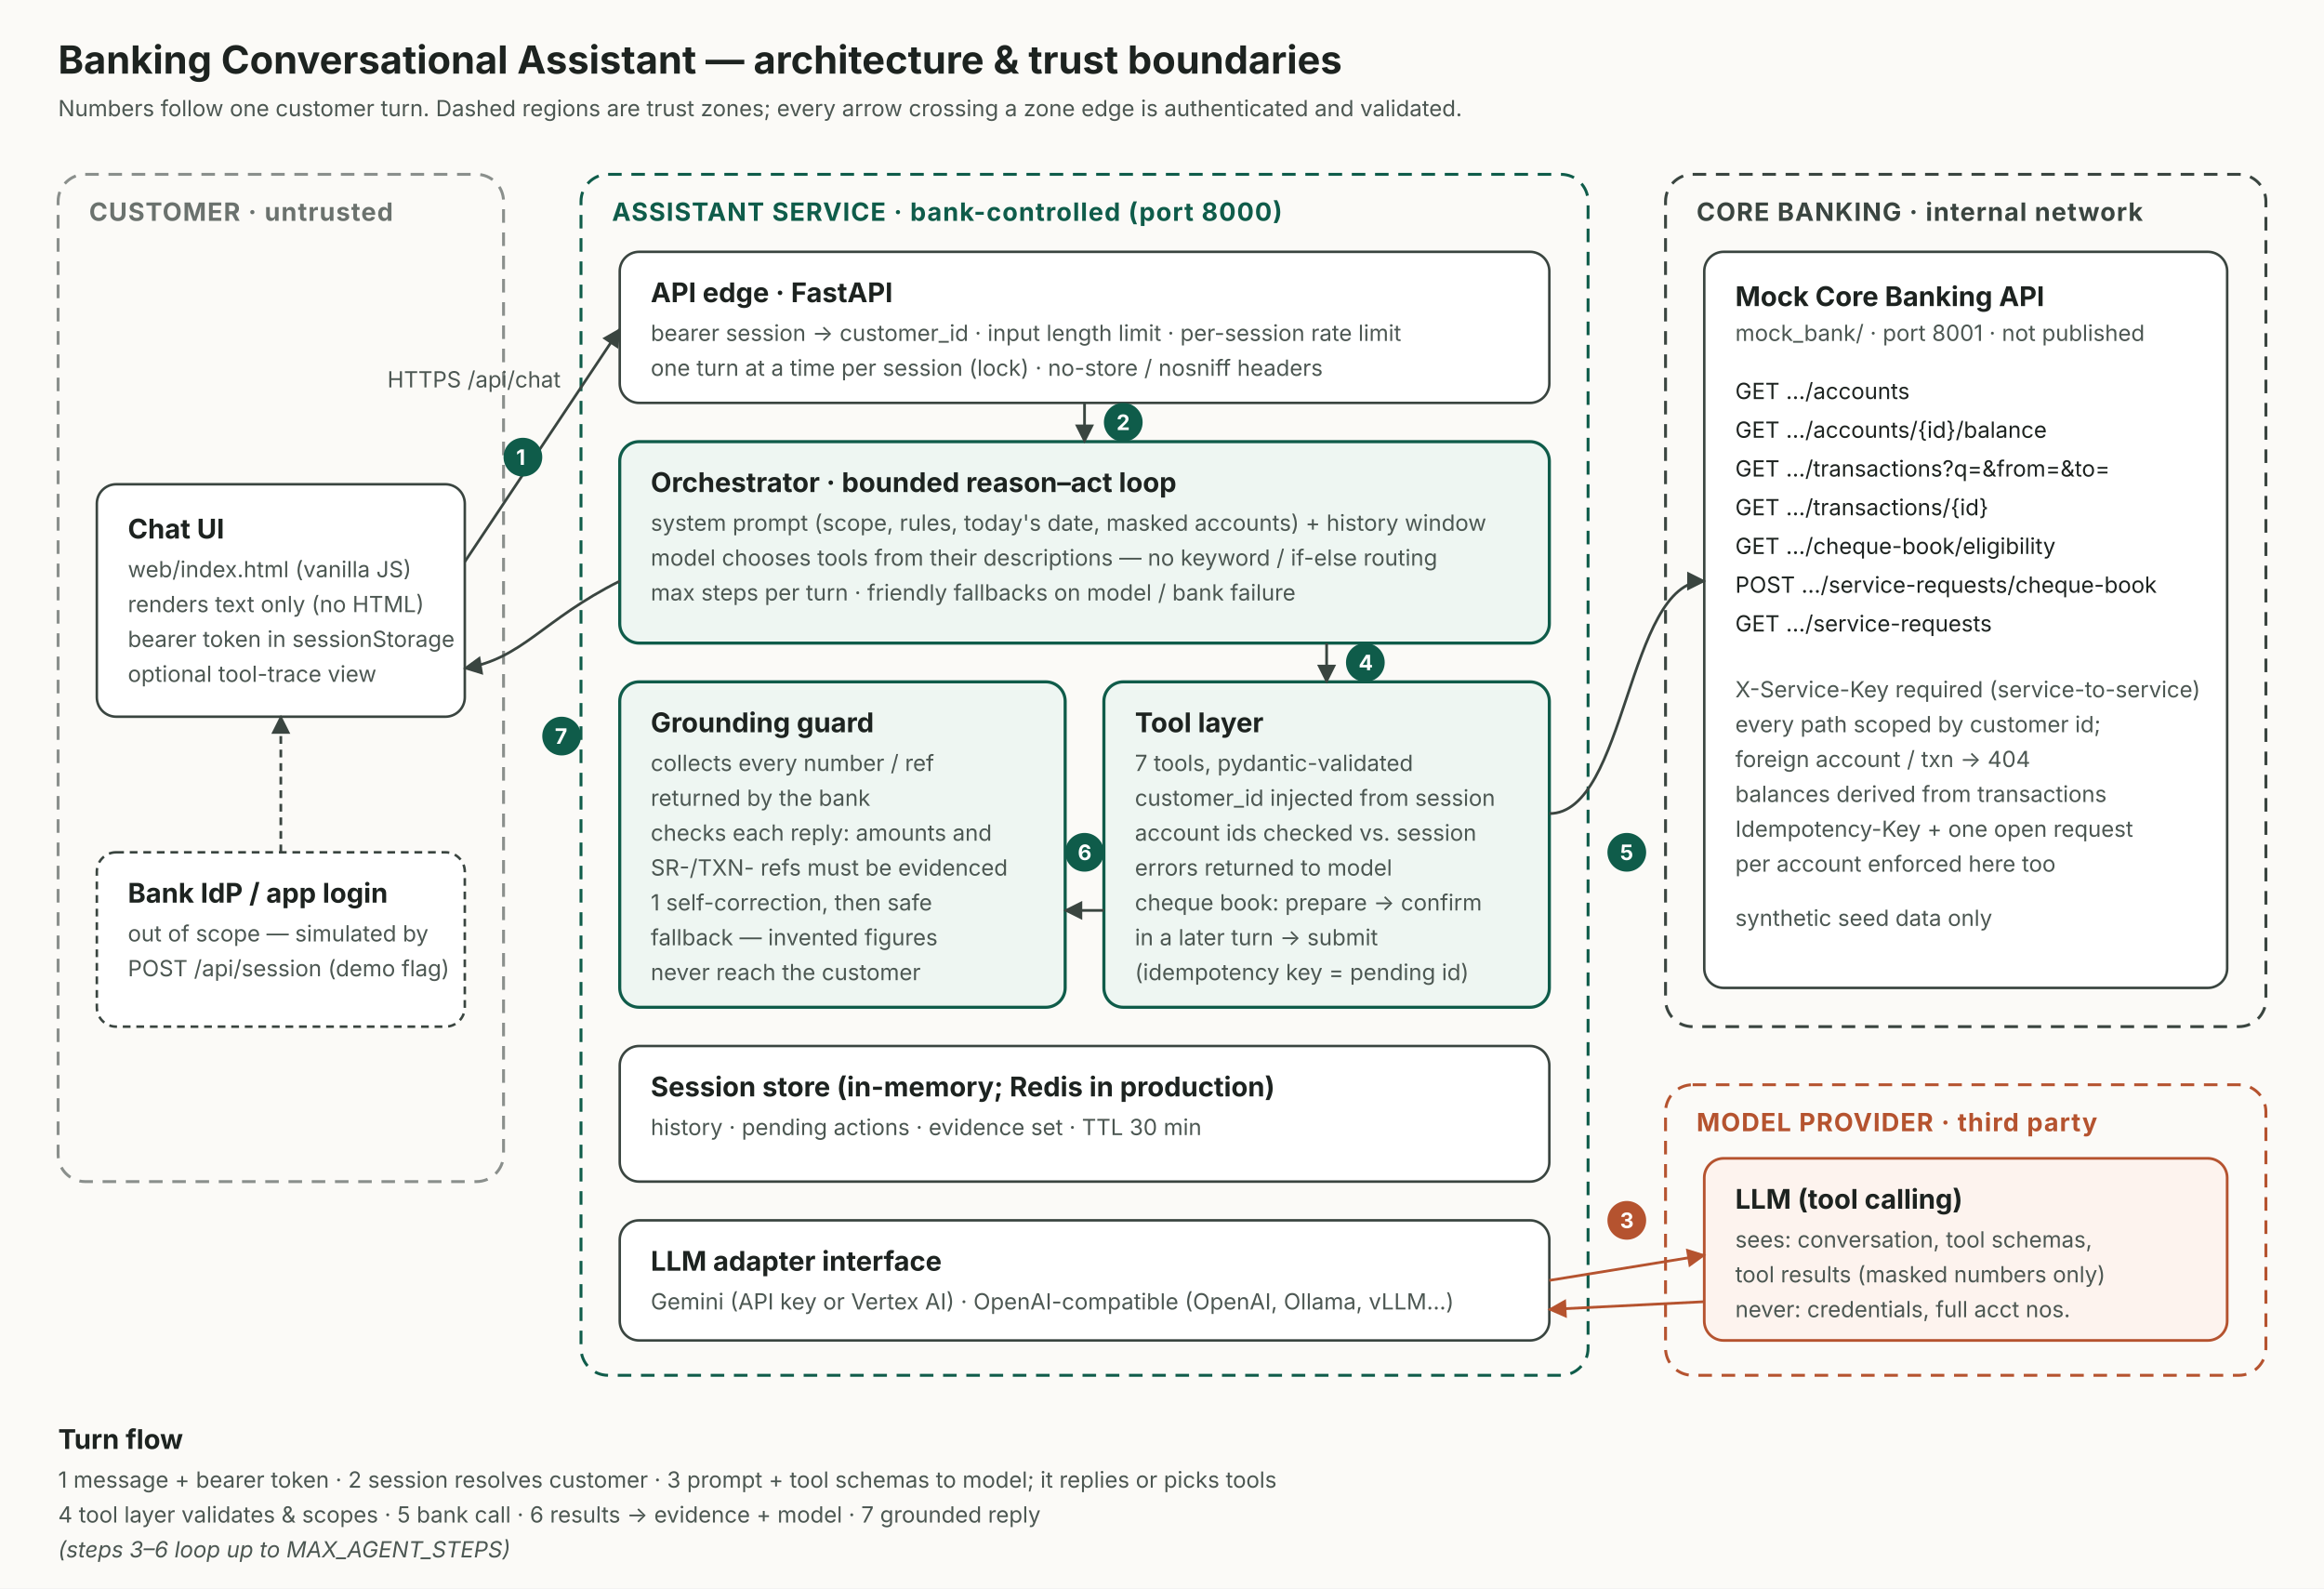
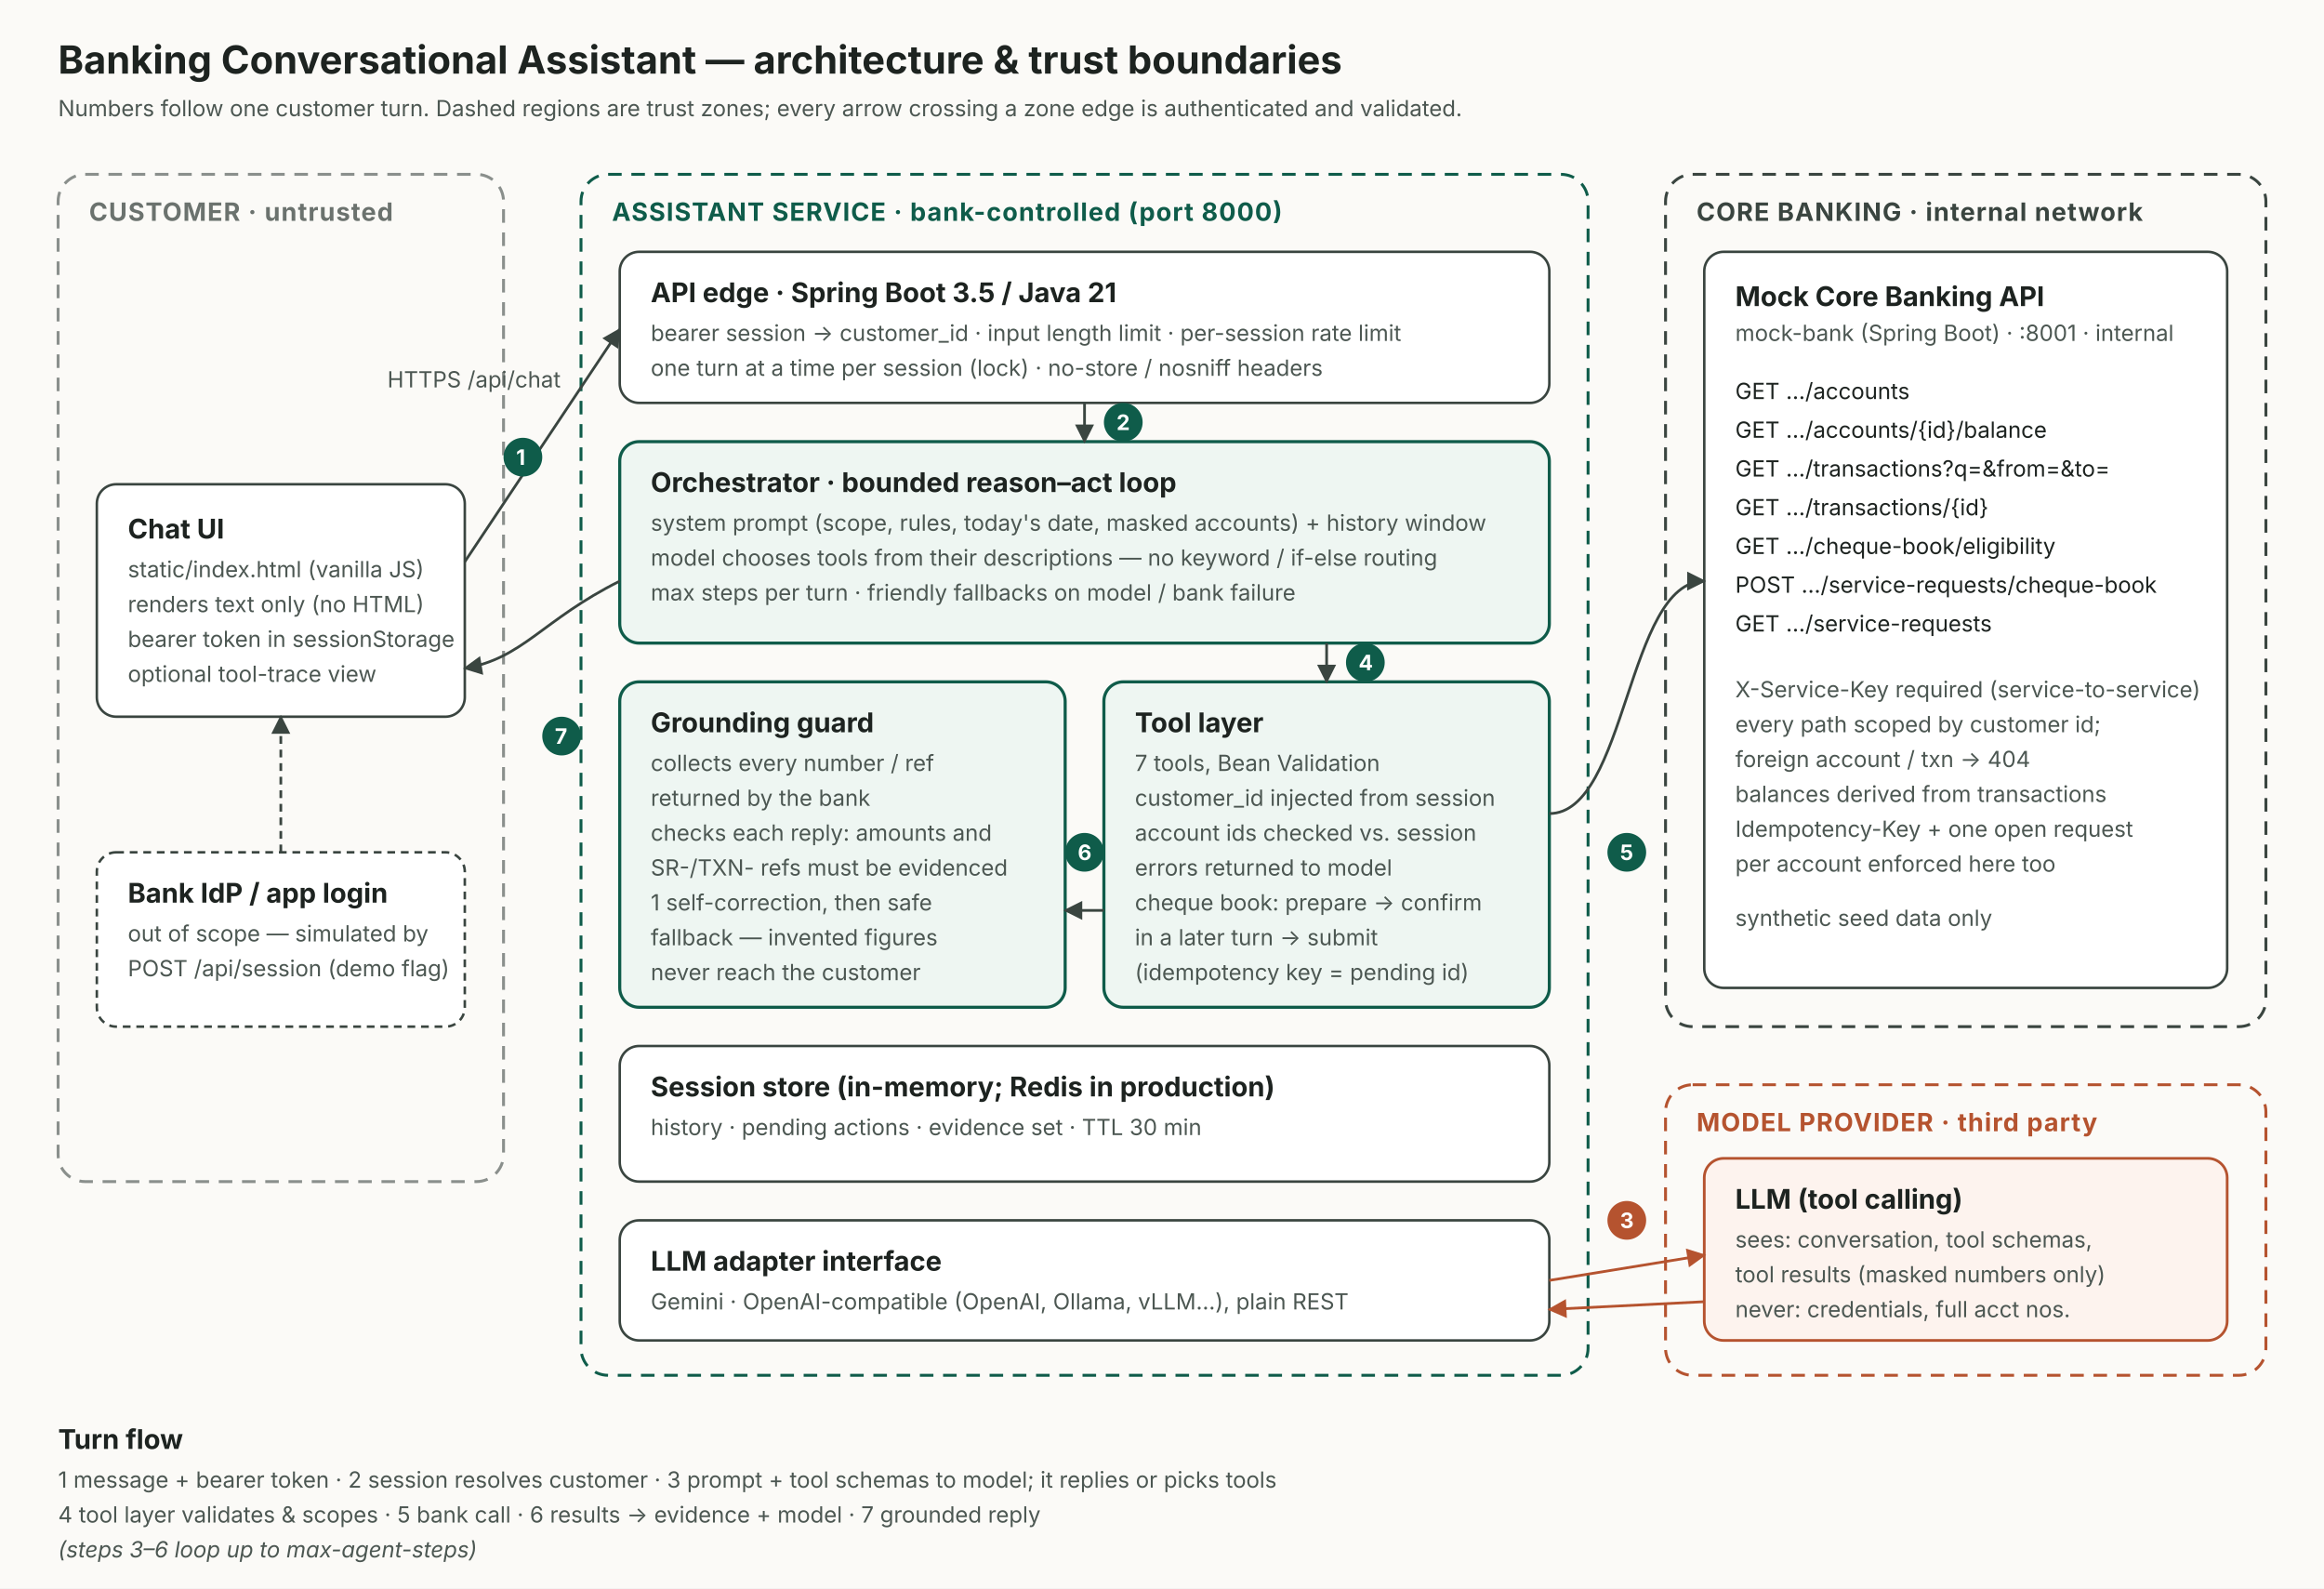
<svg xmlns="http://www.w3.org/2000/svg" viewBox="0 0 1200 820" font-family="Inter, Segoe UI, Helvetica, Arial, sans-serif">
  <defs>
    <marker id="arr" viewBox="0 0 10 10" refX="9" refY="5" markerWidth="7" markerHeight="7" orient="auto-start-reverse">
      <path d="M0,0 L10,5 L0,10 z" fill="#3a4540" />
    </marker>
    <marker id="arrR" viewBox="0 0 10 10" refX="9" refY="5" markerWidth="7" markerHeight="7" orient="auto-start-reverse">
      <path d="M0,0 L10,5 L0,10 z" fill="#b5532f" />
    </marker>
    <style>
      .zone { fill: none; stroke-width: 1.5; stroke-dasharray: 7 5; rx: 14; }
      .zlabel { font-size: 13px; font-weight: 700; letter-spacing: .04em; }
      .box { fill: #ffffff; stroke: #3a4540; stroke-width: 1.3; rx: 10; }
      .core { fill: #eef6f2; stroke: #0f5c4a; stroke-width: 1.6; rx: 10; }
      .ext { fill: #fdf3ee; stroke: #b5532f; stroke-width: 1.4; rx: 10; }
      .t { font-size: 14px; font-weight: 650; fill: #1d2320; }
      .s { font-size: 11.5px; fill: #4c5752; }
      .f { font-size: 11.5px; fill: #1d2320; }
      .n { font-size: 11px; font-weight: 700; fill: #ffffff; }
      .line { stroke: #3a4540; stroke-width: 1.4; fill: none; marker-end: url(#arr); }
      .lineR { stroke: #b5532f; stroke-width: 1.4; fill: none; marker-end: url(#arrR); }
    </style>
  </defs>
  <rect width="1200" height="820" fill="#fbfaf7" />
  <text x="30" y="38" font-size="20" font-weight="700" fill="#1d2320">Banking Conversational Assistant — architecture &amp; trust boundaries</text>
  <text x="30" y="60" class="s">Numbers follow one customer turn. Dashed regions are trust zones; every arrow crossing a zone edge is authenticated and validated.</text>
  <rect x="30" y="90" width="230" height="520" class="zone" stroke="#8a8f8c" />
  <text x="46" y="114" class="zlabel" fill="#6b726e">CUSTOMER · untrusted</text>
  <rect x="50" y="250" width="190" height="120" class="box" />
  <text x="66" y="278" class="t">Chat UI</text>
-   <text x="66" y="298" class="s">web/index.html (vanilla JS)</text>
+   <text x="66" y="298" class="s">static/index.html (vanilla JS)</text>
  <text x="66" y="316" class="s">renders text only (no HTML)</text>
  <text x="66" y="334" class="s">bearer token in sessionStorage</text>
  <text x="66" y="352" class="s">optional tool-trace view</text>
  <rect x="50" y="440" width="190" height="90" class="box" stroke-dasharray="4 3" />
  <text x="66" y="466" class="t">Bank IdP / app login</text>
  <text x="66" y="486" class="s">out of scope — simulated by</text>
  <text x="66" y="504" class="s">POST /api/session (demo flag)</text>
  <rect x="300" y="90" width="520" height="620" class="zone" stroke="#0f5c4a" />
  <text x="316" y="114" class="zlabel" fill="#0f5c4a">ASSISTANT SERVICE · bank-controlled (port 8000)</text>
  <rect x="320" y="130" width="480" height="78" class="box" />
-   <text x="336" y="156" class="t">API edge  ·  FastAPI</text>
+   <text x="336" y="156" class="t">API edge  ·  Spring Boot 3.5 / Java 21</text>
  <text x="336" y="176" class="s">bearer session → customer_id · input length limit · per-session rate limit</text>
  <text x="336" y="194" class="s">one turn at a time per session (lock) · no-store / nosniff headers</text>
  <rect x="320" y="228" width="480" height="104" class="core" />
  <text x="336" y="254" class="t">Orchestrator  ·  bounded reason–act loop</text>
  <text x="336" y="274" class="s">system prompt (scope, rules, today's date, masked accounts) + history window</text>
  <text x="336" y="292" class="s">model chooses tools from their descriptions — no keyword / if-else routing</text>
  <text x="336" y="310" class="s">max steps per turn · friendly fallbacks on model / bank failure</text>
  <rect x="570" y="352" width="230" height="168" class="core" />
  <text x="586" y="378" class="t">Tool layer</text>
-   <text x="586" y="398" class="s">7 tools, pydantic-validated</text>
+   <text x="586" y="398" class="s">7 tools, Bean Validation</text>
  <text x="586" y="416" class="s">customer_id injected from session</text>
  <text x="586" y="434" class="s">account ids checked vs. session</text>
  <text x="586" y="452" class="s">errors returned to model</text>
  <text x="586" y="470" class="s">cheque book: prepare → confirm</text>
  <text x="586" y="488" class="s">in a later turn → submit</text>
  <text x="586" y="506" class="s">(idempotency key = pending id)</text>
  <rect x="320" y="352" width="230" height="168" class="core" />
  <text x="336" y="378" class="t">Grounding guard</text>
  <text x="336" y="398" class="s">collects every number / ref</text>
  <text x="336" y="416" class="s">returned by the bank</text>
  <text x="336" y="434" class="s">checks each reply: amounts and</text>
  <text x="336" y="452" class="s">SR-/TXN- refs must be evidenced</text>
  <text x="336" y="470" class="s">1 self-correction, then safe</text>
  <text x="336" y="488" class="s">fallback — invented figures</text>
  <text x="336" y="506" class="s">never reach the customer</text>
  <rect x="320" y="540" width="480" height="70" class="box" />
  <text x="336" y="566" class="t">Session store (in-memory; Redis in production)</text>
  <text x="336" y="586" class="s">history · pending actions · evidence set · TTL 30 min</text>
  <rect x="320" y="630" width="480" height="62" class="box" />
  <text x="336" y="656" class="t">LLM adapter interface</text>
-   <text x="336" y="676" class="s">Gemini (API key or Vertex AI) · OpenAI-compatible (OpenAI, Ollama, vLLM…)</text>
+   <text x="336" y="676" class="s">Gemini · OpenAI-compatible (OpenAI, Ollama, vLLM…), plain REST</text>
  <rect x="860" y="560" width="310" height="150" class="zone" stroke="#b5532f" />
  <text x="876" y="584" class="zlabel" fill="#b5532f">MODEL PROVIDER · third party</text>
  <rect x="880" y="598" width="270" height="94" class="ext" />
  <text x="896" y="624" class="t">LLM (tool calling)</text>
  <text x="896" y="644" class="s">sees: conversation, tool schemas,</text>
  <text x="896" y="662" class="s">tool results (masked numbers only)</text>
  <text x="896" y="680" class="s">never: credentials, full acct nos.</text>
  <rect x="860" y="90" width="310" height="440" class="zone" stroke="#3a4540" />
  <text x="876" y="114" class="zlabel" fill="#3a4540">CORE BANKING · internal network</text>
  <rect x="880" y="130" width="270" height="380" class="box" />
  <text x="896" y="158" class="t">Mock Core Banking API</text>
-   <text x="896" y="176" class="s">mock_bank/ · port 8001 · not published</text>
+   <text x="896" y="176" class="s">mock-bank (Spring Boot) · :8001 · internal</text>
  <text x="896" y="206" class="f">GET  …/accounts</text>
  <text x="896" y="226" class="f">GET  …/accounts/{id}/balance</text>
  <text x="896" y="246" class="f">GET  …/transactions?q=&amp;from=&amp;to=</text>
  <text x="896" y="266" class="f">GET  …/transactions/{id}</text>
  <text x="896" y="286" class="f">GET  …/cheque-book/eligibility</text>
  <text x="896" y="306" class="f">POST …/service-requests/cheque-book</text>
  <text x="896" y="326" class="f">GET  …/service-requests</text>
  <text x="896" y="360" class="s">X-Service-Key required (service-to-service)</text>
  <text x="896" y="378" class="s">every path scoped by customer id;</text>
  <text x="896" y="396" class="s">foreign account / txn → 404</text>
  <text x="896" y="414" class="s">balances derived from transactions</text>
  <text x="896" y="432" class="s">Idempotency-Key + one open request</text>
  <text x="896" y="450" class="s">per account enforced here too</text>
  <text x="896" y="478" class="s">synthetic seed data only</text>
  <path d="M240,290 L320,170" class="line" />
  <circle cx="270" cy="236" r="10" fill="#0f5c4a" />
  <text x="266.5" y="240" class="n">1</text>
  <text x="200" y="200" class="s">HTTPS /api/chat</text>
  <path d="M560,208 L560,228" class="line" />
  <circle cx="580" cy="218" r="10" fill="#0f5c4a" />
  <text x="576.5" y="222" class="n">2</text>
  <path d="M800,661 L880,648" class="lineR" />
  <path d="M880,672 L800,676" class="lineR" />
  <circle cx="840" cy="630" r="10" fill="#b5532f" />
  <text x="836.5" y="634" class="n">3</text>
  <path d="M685,332 L685,352" class="line" />
  <circle cx="705" cy="342" r="10" fill="#0f5c4a" />
  <text x="701.5" y="346" class="n">4</text>
  <path d="M800,420 C 840,420 840,300 880,300" class="line" />
  <circle cx="840" cy="440" r="10" fill="#0f5c4a" />
  <text x="836.5" y="444" class="n">5</text>
  <path d="M570,470 L550,470" class="line" />
  <circle cx="560" cy="440" r="10" fill="#0f5c4a" />
  <text x="556.5" y="444" class="n">6</text>
  <path d="M320,300 C 280,320 270,340 240,345" class="line" />
  <circle cx="290" cy="380" r="10" fill="#0f5c4a" />
  <text x="286.5" y="384" class="n">7</text>
  <path d="M145,440 L145,370" class="line" stroke-dasharray="4 3" />
  <text x="30" y="748" class="t">Turn flow</text>
  <text x="30" y="768" class="s">1 message + bearer token  ·  2 session resolves customer  ·  3 prompt + tool schemas to model; it replies or picks tools</text>
  <text x="30" y="786" class="s">4 tool layer validates &amp; scopes  ·  5 bank call  ·  6 results → evidence + model  ·  7 grounded reply</text>
-   <text x="30" y="804" class="s" font-style="italic">(steps 3–6 loop up to MAX_AGENT_STEPS)</text>
+   <text x="30" y="804" class="s" font-style="italic">(steps 3–6 loop up to max-agent-steps)</text>
</svg>
